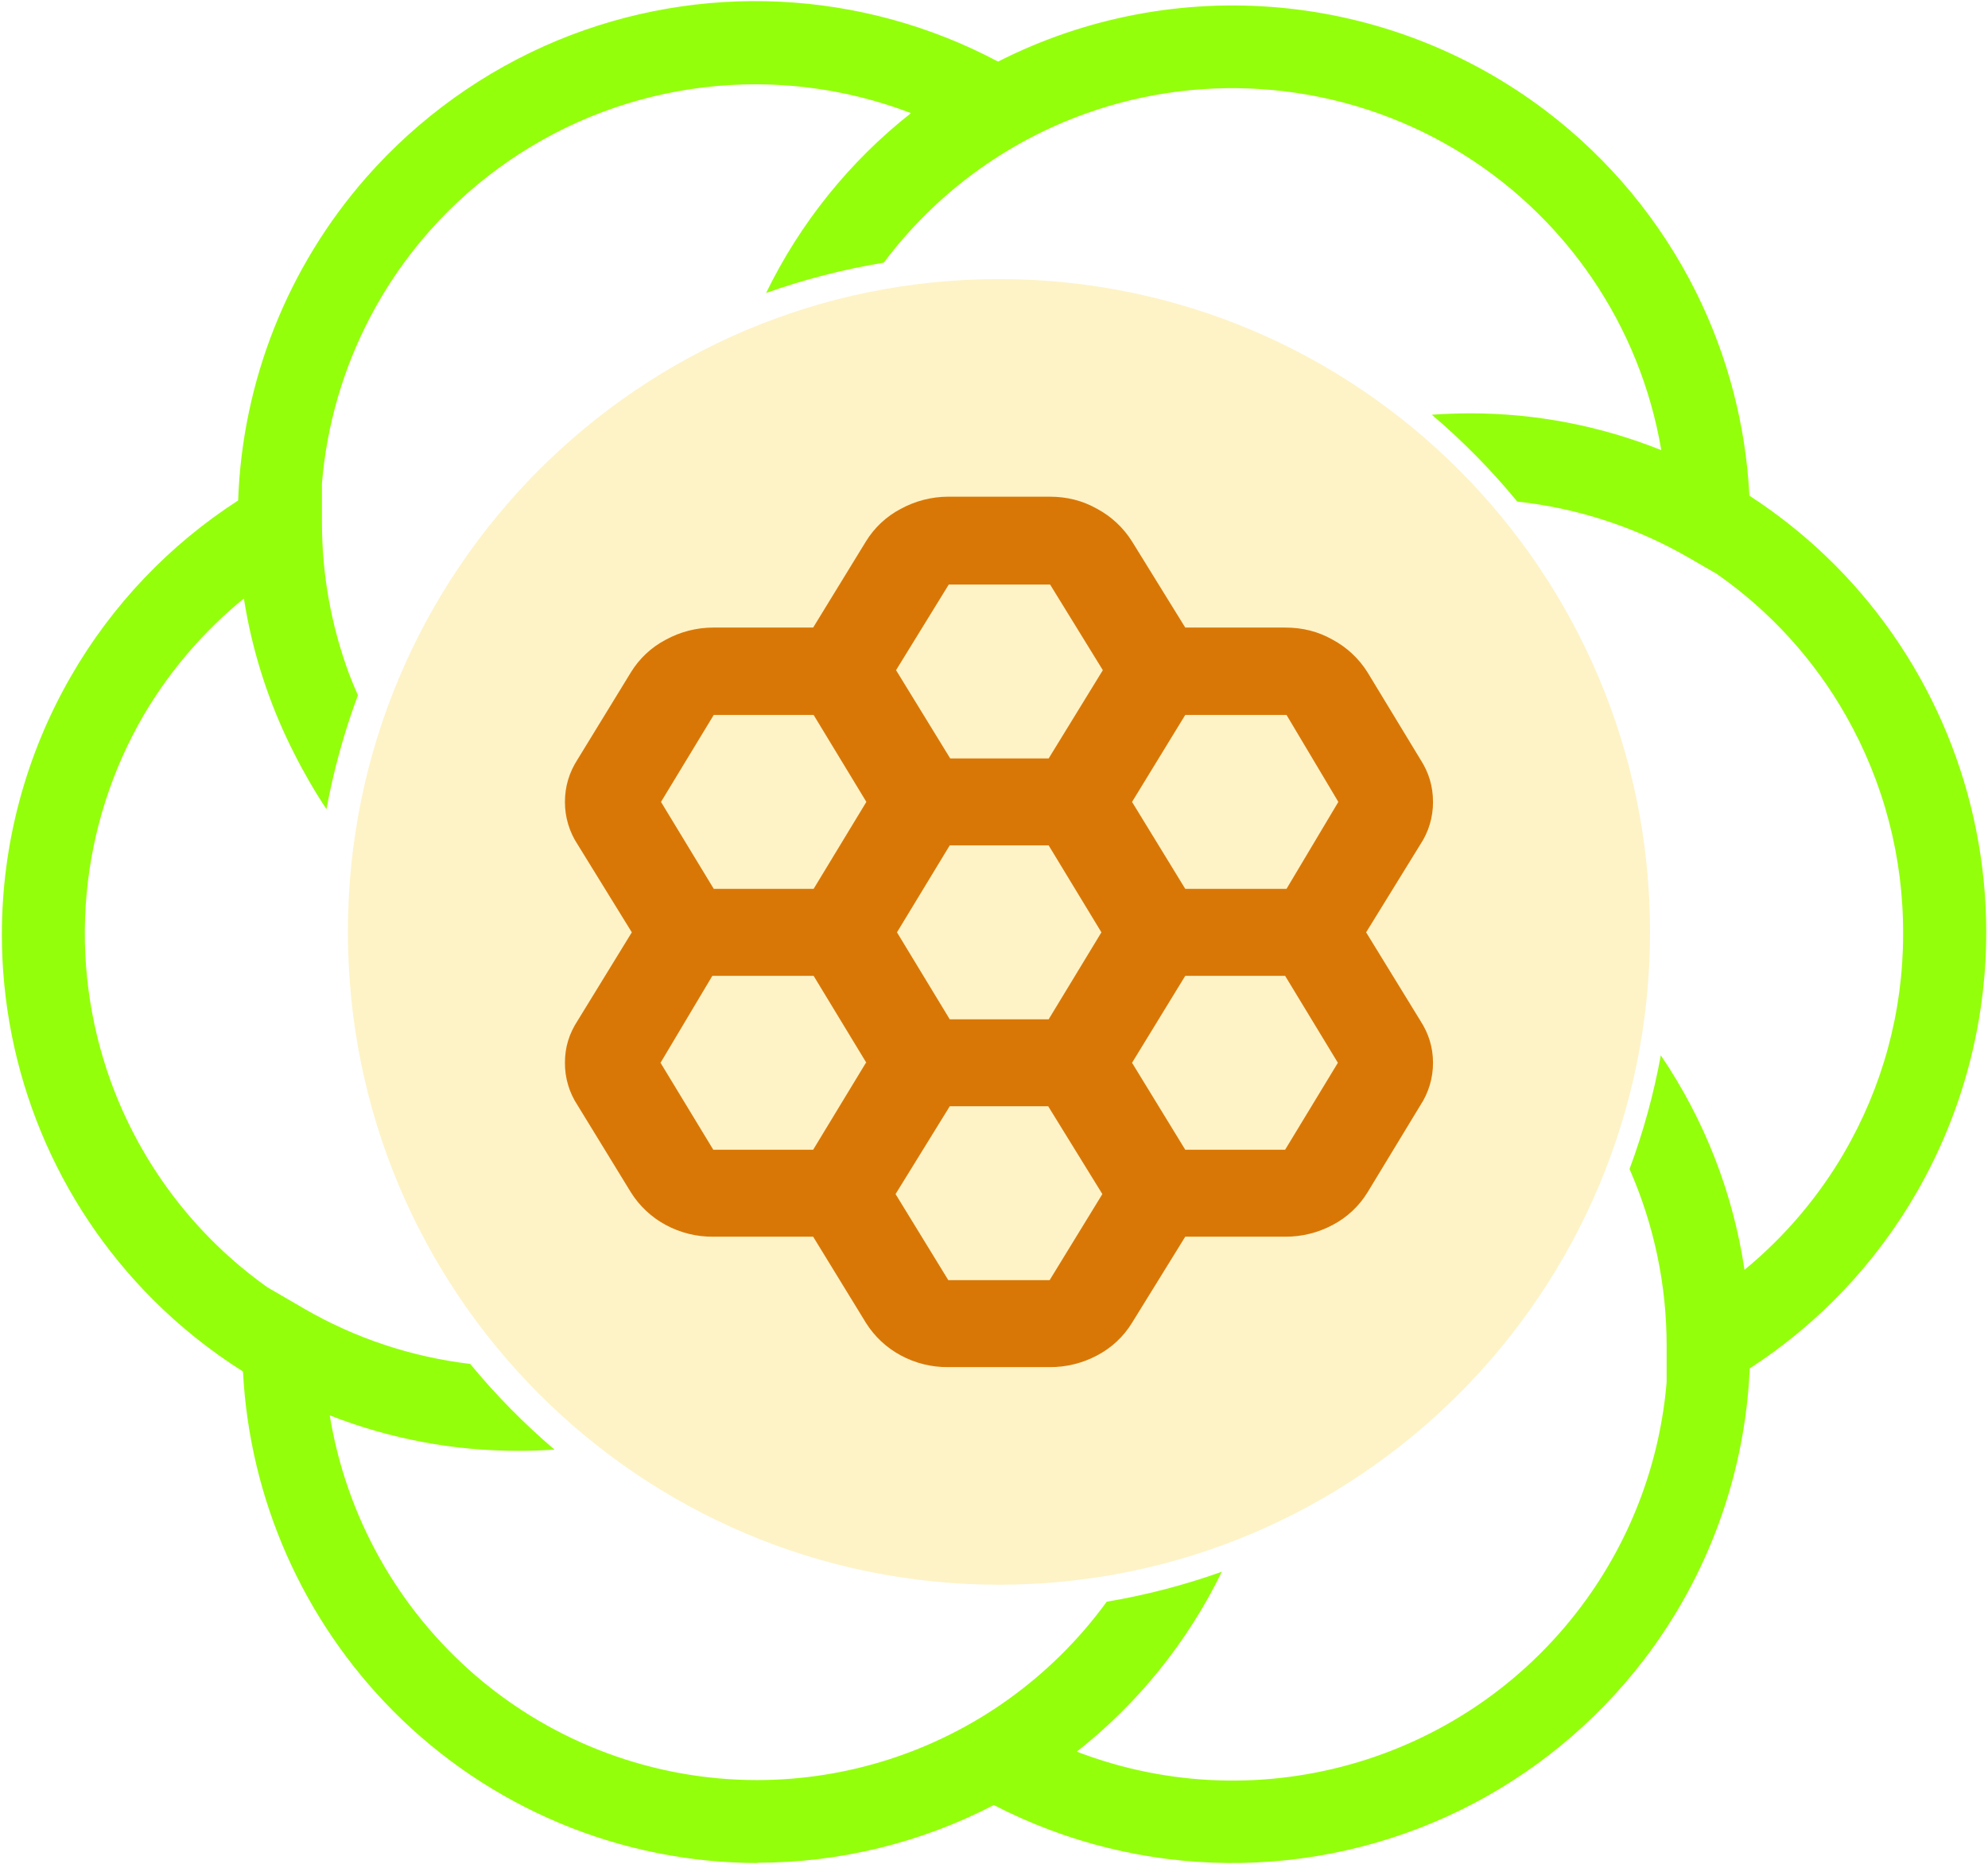
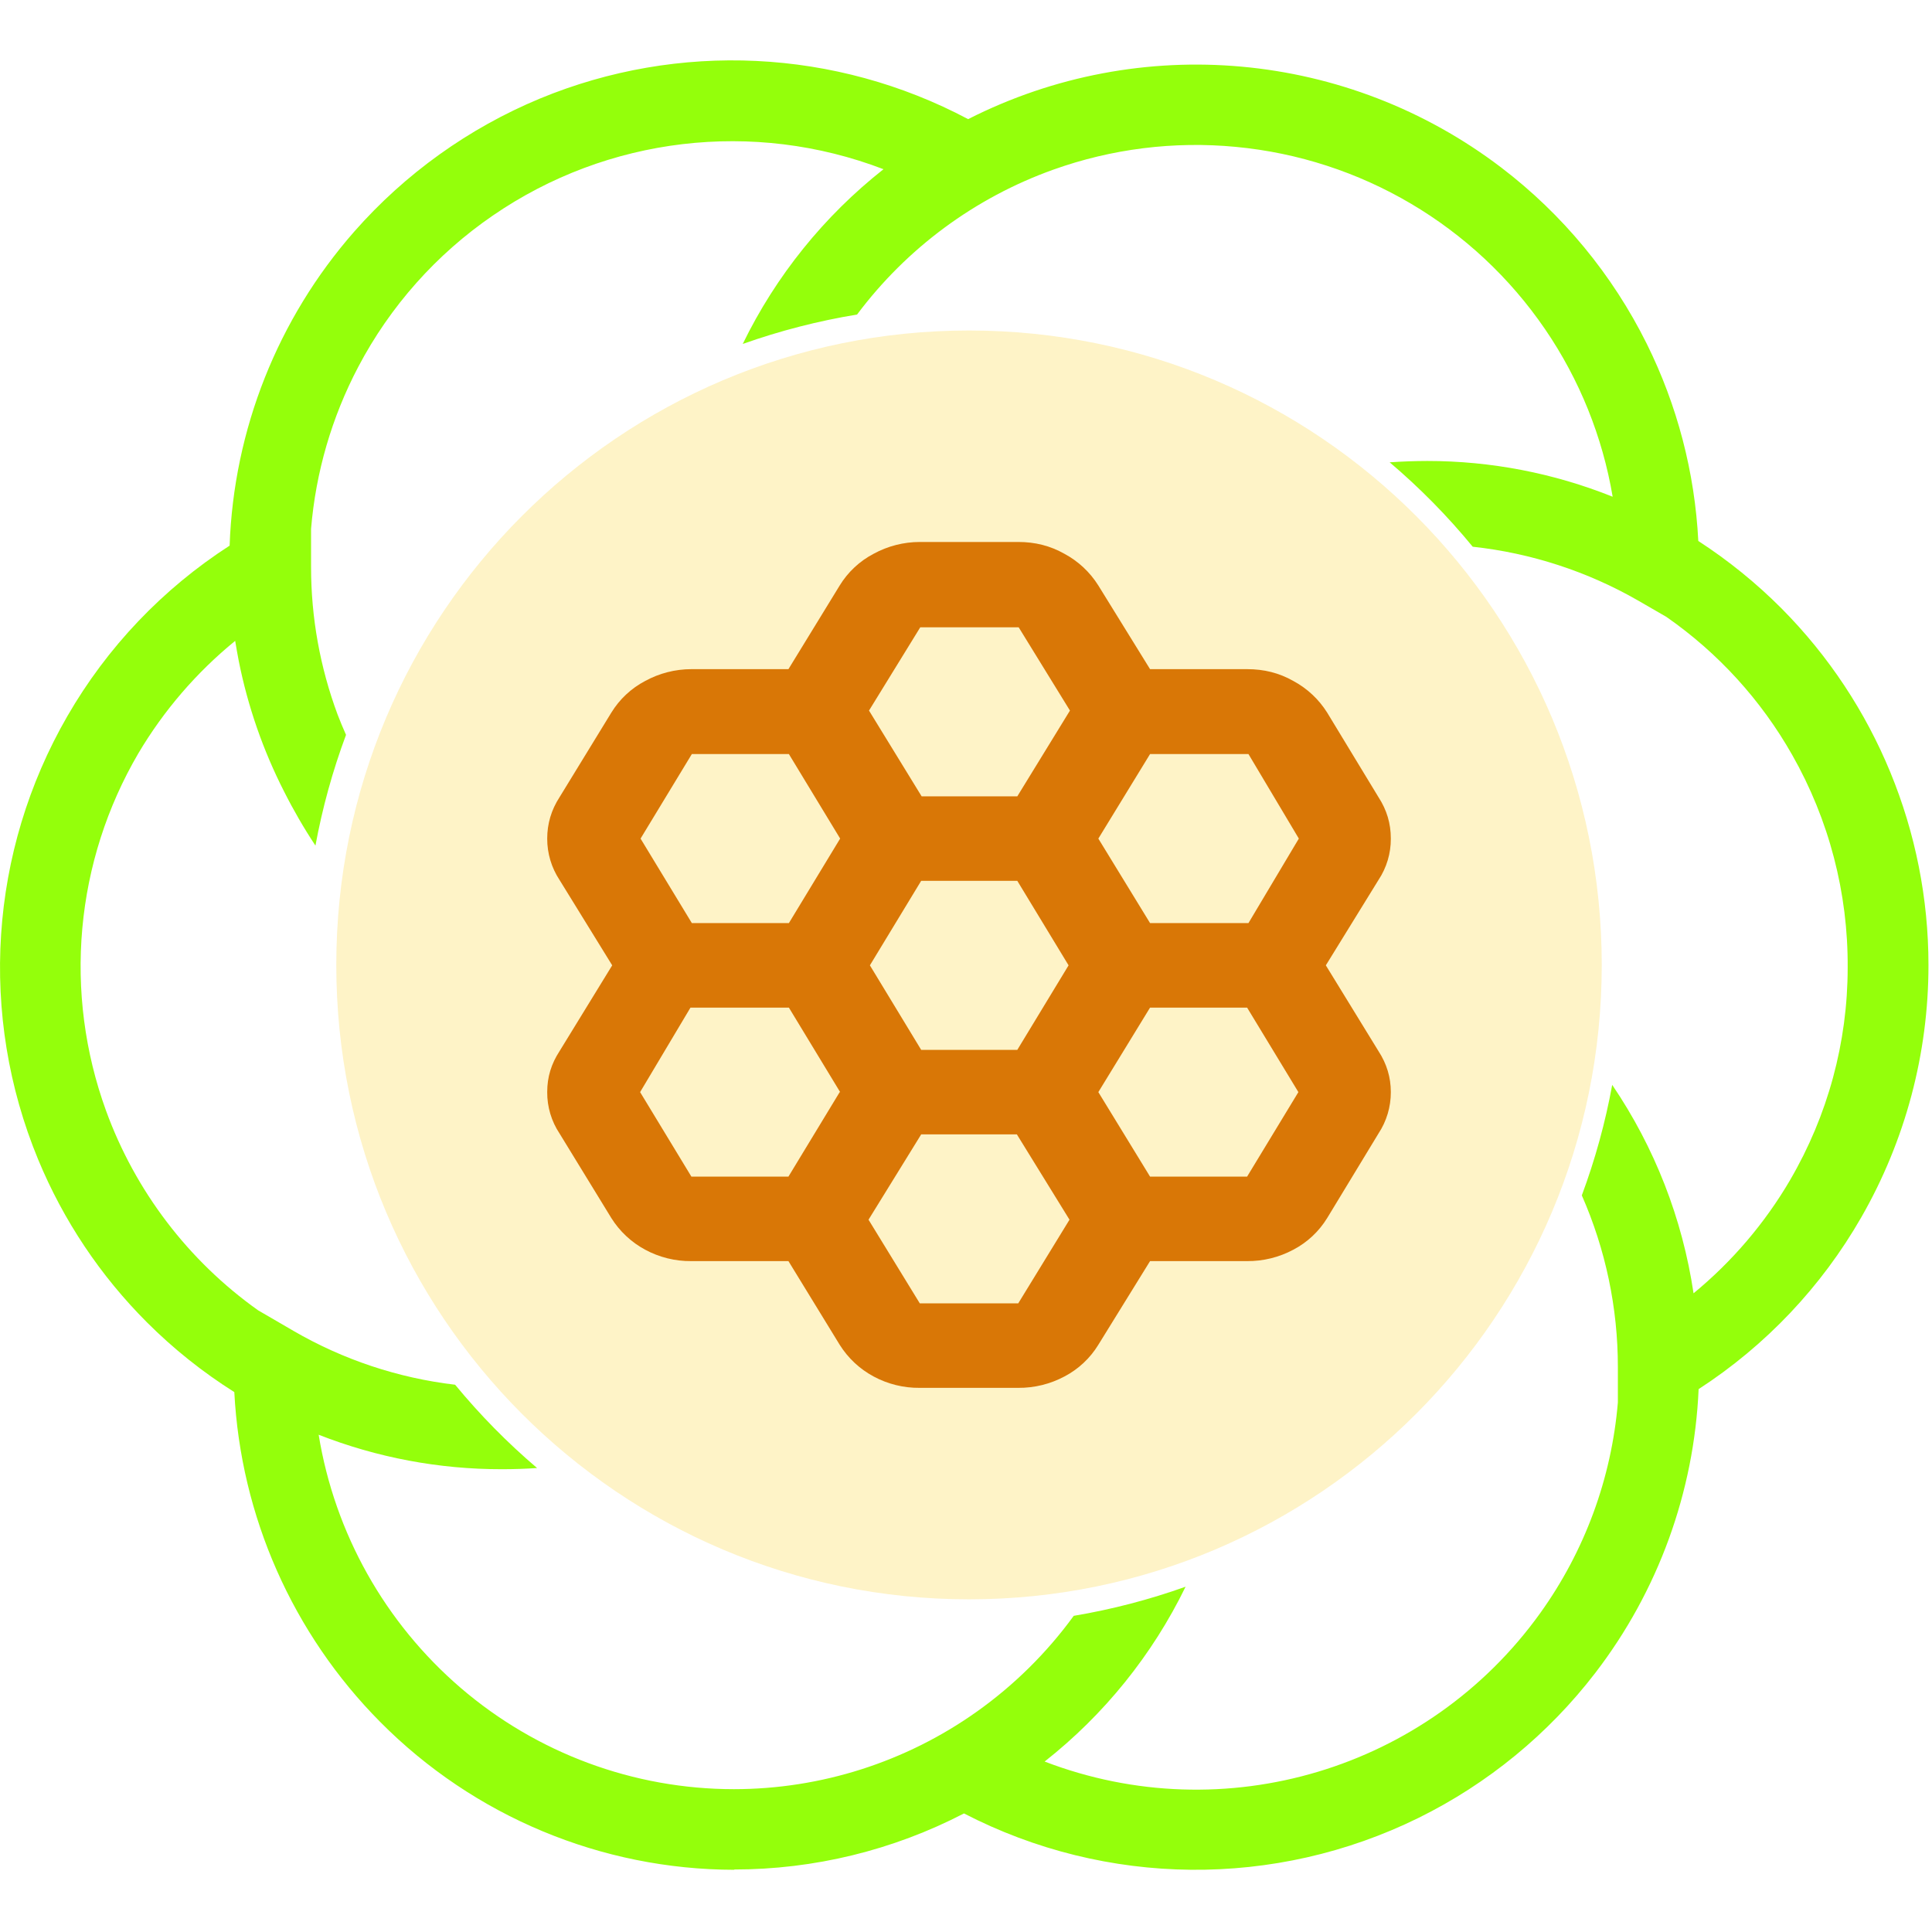
- <svg xmlns="http://www.w3.org/2000/svg" viewBox="0 0 128 120">
-   <path fill="#94FF0B" d="M118.165 36.397a33.6 33.6 0 0 0-5.528-4.484 33.2 33.2 0 0 0-3.415-13.065 33.3 33.3 0 0 0-9.641-11.676 33.37 33.37 0 0 0-35.32-3.207 33.33 33.33 0 0 0-28.37-1.363 33.5 33.5 0 0 0-12.298 8.81 33.3 33.3 0 0 0-8.26 20.81 33.14 33.14 0 0 0-10.752 11.3A33.24 33.24 0 0 0 .12 60.163a33.3 33.3 0 0 0 2.53 12.735 33.2 33.2 0 0 0 7.21 10.787 33.3 33.3 0 0 0 5.784 4.617 33.47 33.47 0 0 0 9.668 21.856 33.2 33.2 0 0 0 10.757 7.24 33.1 33.1 0 0 0 12.703 2.552l-.013-.019c5.299 0 10.52-1.274 15.227-3.714a33.43 33.43 0 0 0 30.127.289 33.4 33.4 0 0 0 11.701-9.601 33.23 33.23 0 0 0 6.844-18.8 33.3 33.3 0 0 0 10.779-11.386 33.56 33.56 0 0 0 4.449-16.707c0-8.85-3.494-17.34-9.72-23.614m.559 37.845a28.1 28.1 0 0 1-6.403 7.513 33.3 33.3 0 0 0-5.389-13.808 43.4 43.4 0 0 1-2.014 7.321 28.2 28.2 0 0 1 2.389 11.366v2.352a27.94 27.94 0 0 1-5.146 13.96 28.05 28.05 0 0 1-32.832 9.832 33.3 33.3 0 0 0 9.338-11.583 43.5 43.5 0 0 1-7.41 1.929 28 28 0 0 1-6.422 6.348 27.8 27.8 0 0 1-16.09 5.136c-6.64 0-13.06-2.38-18.104-6.71a28.06 28.06 0 0 1-9.41-16.772 33.1 33.1 0 0 0 12.134 2.284h.04c.77 0 1.533-.026 2.297-.078a44 44 0 0 1-5.43-5.519 27.8 27.8 0 0 1-10.713-3.57l-2.342-1.362A27.97 27.97 0 0 1 7.14 69.645a28 28 0 0 1-1.566-12.07 27.9 27.9 0 0 1 3.711-11.59 28.1 28.1 0 0 1 6.416-7.454q.11.67.237 1.33a33.4 33.4 0 0 0 3.008 8.66 35 35 0 0 0 2.073 3.575c.46-2.5 1.138-4.955 2.026-7.337q-.298-.666-.56-1.35a28 28 0 0 1-1.756-9.765v-2.535a28 28 0 0 1 3.125-10.728 27.9 27.9 0 0 1 8.918-10.029 28 28 0 0 1 25.882-3.069 33.3 33.3 0 0 0-9.326 11.577 44 44 0 0 1 7.575-1.949 28.05 28.05 0 0 1 12.999-9.598c3.872-1.386 8-1.902 12.094-1.511a28 28 0 0 1 11.595 3.76 28 28 0 0 1 8.897 8.323 27.9 27.9 0 0 1 4.475 11.097 33 33 0 0 0-12.28-2.37q-1.252.002-2.494.09a43.6 43.6 0 0 1 5.502 5.592 28.1 28.1 0 0 1 10.976 3.576l1.856 1.073a27.9 27.9 0 0 1 8.332 9.14 28.14 28.14 0 0 1 3.678 14.099c0 4.952-1.322 9.799-3.81 14.06" />
-   <path fill="#FEF3C7" d="M64.32 102.032c23.152 0 41.92-18.818 41.92-42.032S87.472 17.968 64.32 17.968 22.4 36.786 22.4 60s18.768 42.032 41.92 42.032" />
-   <path fill="#D97706" d="M52.356 79.624h-6.43a6.3 6.3 0 0 1-3.063-.757 6 6 0 0 1-2.243-2.1l-3.428-5.597a4.9 4.9 0 0 1-.818-2.744c0-1.007.272-1.875.819-2.715l3.487-5.683-3.488-5.655a4.95 4.95 0 0 1-.818-2.743c0-.98.272-1.904.819-2.744l3.427-5.597a5.77 5.77 0 0 1 2.243-2.1 6.4 6.4 0 0 1 3.063-.784h6.43l3.396-5.543a5.77 5.77 0 0 1 2.245-2.099 6.4 6.4 0 0 1 3.062-.784h6.522c1.121 0 2.122.252 3.062.784a6 6 0 0 1 2.245 2.099l3.426 5.543h6.43c1.122 0 2.122.25 3.063.783a6 6 0 0 1 2.244 2.1l3.397 5.598c.546.84.818 1.737.818 2.744a4.9 4.9 0 0 1-.818 2.743l-3.488 5.655 3.488 5.683c.546.84.818 1.735.818 2.715a4.95 4.95 0 0 1-.818 2.744l-3.397 5.598a5.77 5.77 0 0 1-2.244 2.099 6.4 6.4 0 0 1-3.063.757h-6.43l-3.426 5.543a5.77 5.77 0 0 1-2.245 2.099 6.4 6.4 0 0 1-3.062.755h-6.523a6.3 6.3 0 0 1-3.062-.755 6 6 0 0 1-2.245-2.1zm23.958-22.396h6.52l3.337-5.598-3.337-5.599h-6.52l-3.426 5.6zm-15.163 8.4h6.368l3.397-5.6-3.397-5.598H61.15l-3.397 5.598zm0-16.796h6.368l3.488-5.683-3.396-5.515h-6.522l-3.395 5.515 3.487 5.683zm-5.369 2.797-3.396-5.598h-6.43l-3.397 5.6 3.398 5.598h6.429zm0 16.798-3.396-5.598h-6.52l-3.337 5.598 3.397 5.598h6.43l3.396-5.598zm5.37 2.8-3.49 5.653 3.397 5.543h6.522l3.396-5.543-3.488-5.654H61.12zm15.162 2.798h6.43l3.397-5.598-3.397-5.598h-6.43l-3.426 5.598z" />
+ <svg xmlns="http://www.w3.org/2000/svg" viewBox="0 0 128 128">
+   <path fill="#94FF0B" d="M118.045 40.325a33.6 33.6 0 0 0-5.528-4.484 33.2 33.2 0 0 0-3.415-13.065A33.3 33.3 0 0 0 99.461 11.1a33.37 33.37 0 0 0-35.32-3.207 33.33 33.33 0 0 0-28.37-1.363 33.5 33.5 0 0 0-12.298 8.81 33.3 33.3 0 0 0-8.26 20.81 33.14 33.14 0 0 0-10.752 11.3A33.3 33.3 0 0 0 2.53 76.826a33.2 33.2 0 0 0 7.21 10.787 33.3 33.3 0 0 0 5.784 4.617 33.47 33.47 0 0 0 9.668 21.856 33.1 33.1 0 0 0 23.46 9.792l-.013-.019c5.299 0 10.52-1.274 15.227-3.714a33.42 33.42 0 0 0 30.127.289 33.4 33.4 0 0 0 11.701-9.601 33.23 33.23 0 0 0 6.844-18.8 33.3 33.3 0 0 0 10.779-11.386 33.55 33.55 0 0 0 4.449-16.707c0-8.85-3.494-17.34-9.72-23.614m.559 37.845a28.1 28.1 0 0 1-6.403 7.513 33.3 33.3 0 0 0-5.389-13.808 43.4 43.4 0 0 1-2.014 7.321 28.2 28.2 0 0 1 2.389 11.366v2.352a27.94 27.94 0 0 1-5.146 13.96 28.05 28.05 0 0 1-32.832 9.832 33.3 33.3 0 0 0 9.338-11.583 43.5 43.5 0 0 1-7.41 1.929 28 28 0 0 1-6.422 6.348 27.8 27.8 0 0 1-16.09 5.136c-6.64 0-13.06-2.38-18.104-6.71a28.06 28.06 0 0 1-9.41-16.772 33.1 33.1 0 0 0 12.134 2.284h.04q1.153 0 2.297-.078a44 44 0 0 1-5.43-5.519 27.8 27.8 0 0 1-10.713-3.57l-2.342-1.362A27.97 27.97 0 0 1 7.02 73.573a28 28 0 0 1-1.566-12.07 27.9 27.9 0 0 1 3.711-11.59 28.1 28.1 0 0 1 6.416-7.454q.11.67.237 1.33a33.4 33.4 0 0 0 3.008 8.66 35 35 0 0 0 2.073 3.575c.46-2.5 1.138-4.955 2.026-7.337a27 27 0 0 1-.56-1.35 28 28 0 0 1-1.756-9.765v-2.535a28 28 0 0 1 3.125-10.728 27.9 27.9 0 0 1 8.918-10.029 28 28 0 0 1 25.882-3.069 33.3 33.3 0 0 0-9.326 11.577 44 44 0 0 1 7.575-1.949 28.05 28.05 0 0 1 12.999-9.598 28 28 0 0 1 12.094-1.51 28 28 0 0 1 20.492 12.083 27.9 27.9 0 0 1 4.475 11.096 33 33 0 0 0-12.28-2.37q-1.252.003-2.494.09a43.6 43.6 0 0 1 5.502 5.592 28.1 28.1 0 0 1 10.976 3.576l1.856 1.073a27.9 27.9 0 0 1 8.332 9.14 28.14 28.14 0 0 1 3.678 14.1c0 4.951-1.322 9.798-3.81 14.06" />
+   <path fill="#FEF3C7" d="M64.2 105.96c23.152 0 41.92-18.818 41.92-42.032S87.352 21.896 64.2 21.896 22.28 40.714 22.28 63.928 41.048 105.96 64.2 105.96" />
+   <path fill="#D97706" d="M52.236 83.552h-6.43a6.3 6.3 0 0 1-3.063-.757 6 6 0 0 1-2.243-2.1l-3.428-5.597a4.9 4.9 0 0 1-.818-2.744c0-1.007.272-1.875.819-2.715l3.487-5.683-3.488-5.655a4.95 4.95 0 0 1-.818-2.743c0-.98.272-1.904.819-2.744l3.427-5.597a5.77 5.77 0 0 1 2.243-2.1 6.4 6.4 0 0 1 3.063-.784h6.43l3.396-5.543a5.77 5.77 0 0 1 2.245-2.099 6.4 6.4 0 0 1 3.062-.784h6.522c1.121 0 2.122.252 3.062.784a6 6 0 0 1 2.245 2.1l3.426 5.542h6.43c1.122 0 2.122.25 3.063.783a6 6 0 0 1 2.244 2.1l3.397 5.598c.546.84.818 1.737.818 2.744a4.9 4.9 0 0 1-.818 2.743l-3.488 5.655 3.488 5.683c.546.84.818 1.735.818 2.715a4.95 4.95 0 0 1-.818 2.744l-3.397 5.598a5.77 5.77 0 0 1-2.244 2.1 6.4 6.4 0 0 1-3.063.756h-6.43l-3.426 5.543a5.77 5.77 0 0 1-2.245 2.1 6.4 6.4 0 0 1-3.062.754h-6.523a6.3 6.3 0 0 1-3.062-.755 6 6 0 0 1-2.245-2.1zm23.958-22.396h6.52l3.337-5.598-3.337-5.599h-6.52l-3.426 5.6zm-15.163 8.4h6.368l3.397-5.6-3.397-5.598H61.03l-3.397 5.598zm0-16.796h6.368l3.488-5.683-3.396-5.515h-6.522l-3.395 5.515 3.487 5.683zm-5.369 2.797-3.396-5.598h-6.43l-3.397 5.6 3.398 5.598h6.429zm0 16.798-3.396-5.598h-6.52l-3.337 5.598 3.397 5.598h6.43l3.396-5.598zm5.37 2.8-3.49 5.653 3.397 5.543h6.522l3.396-5.543-3.488-5.654H61zm15.162 2.798h6.43l3.397-5.598-3.397-5.598h-6.43l-3.426 5.598z" />
</svg>
